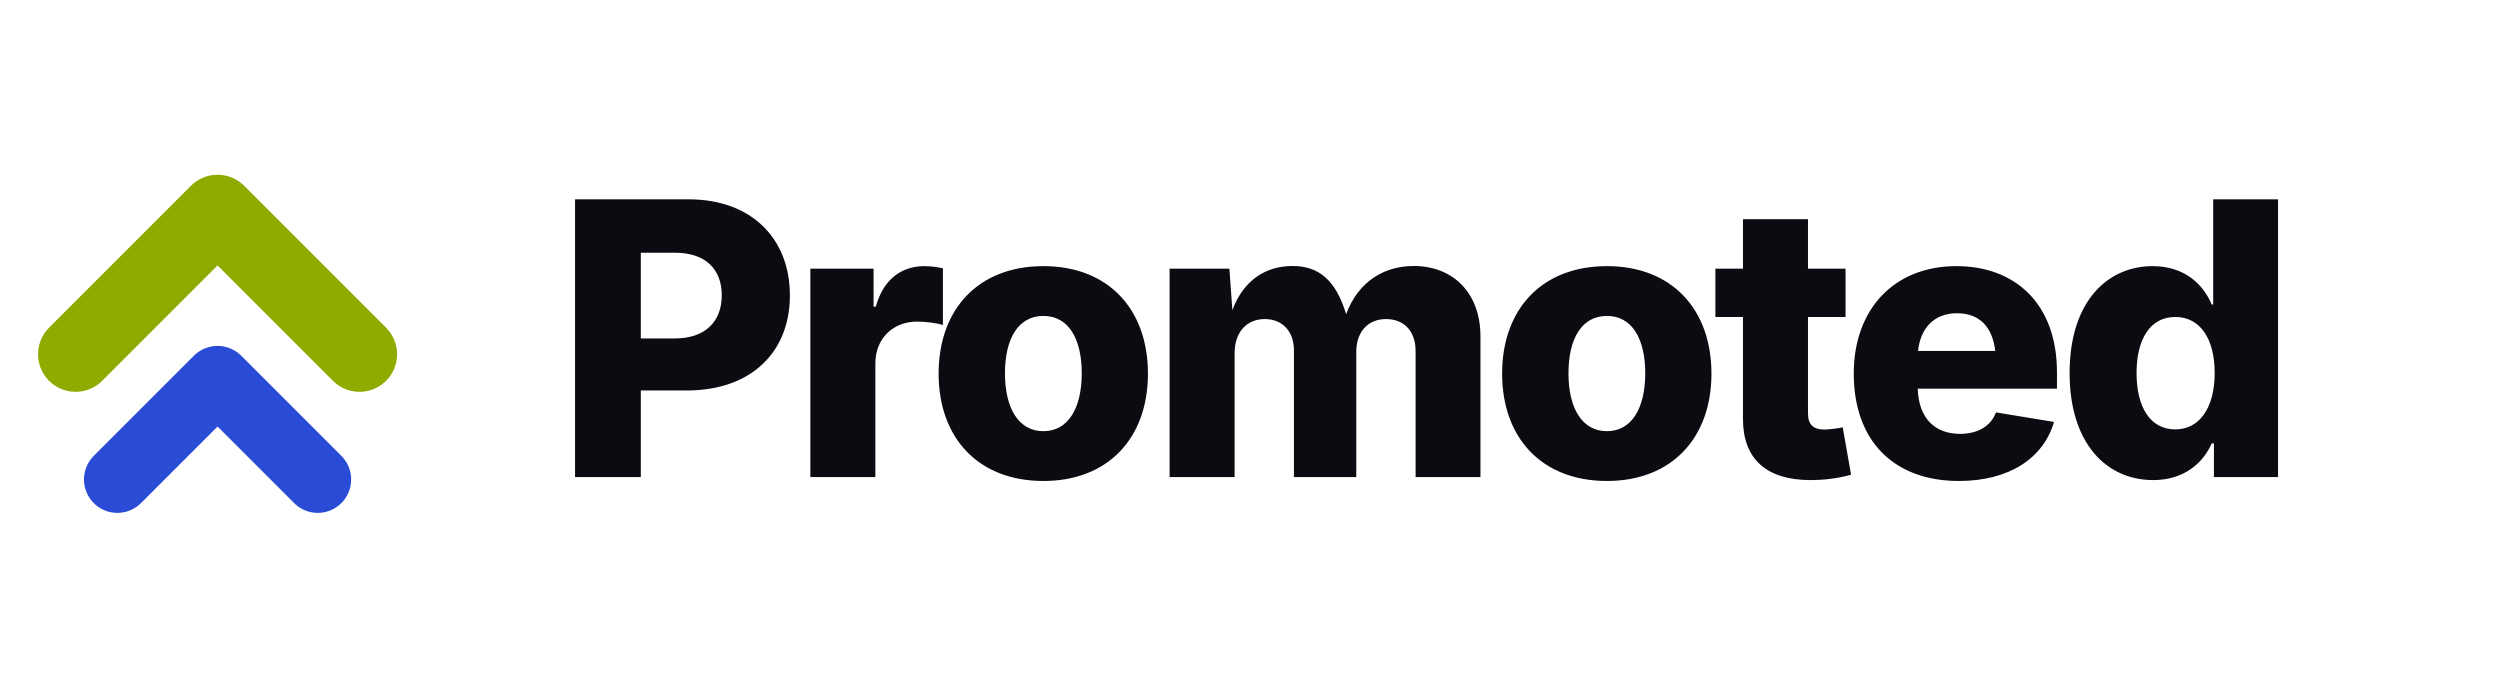
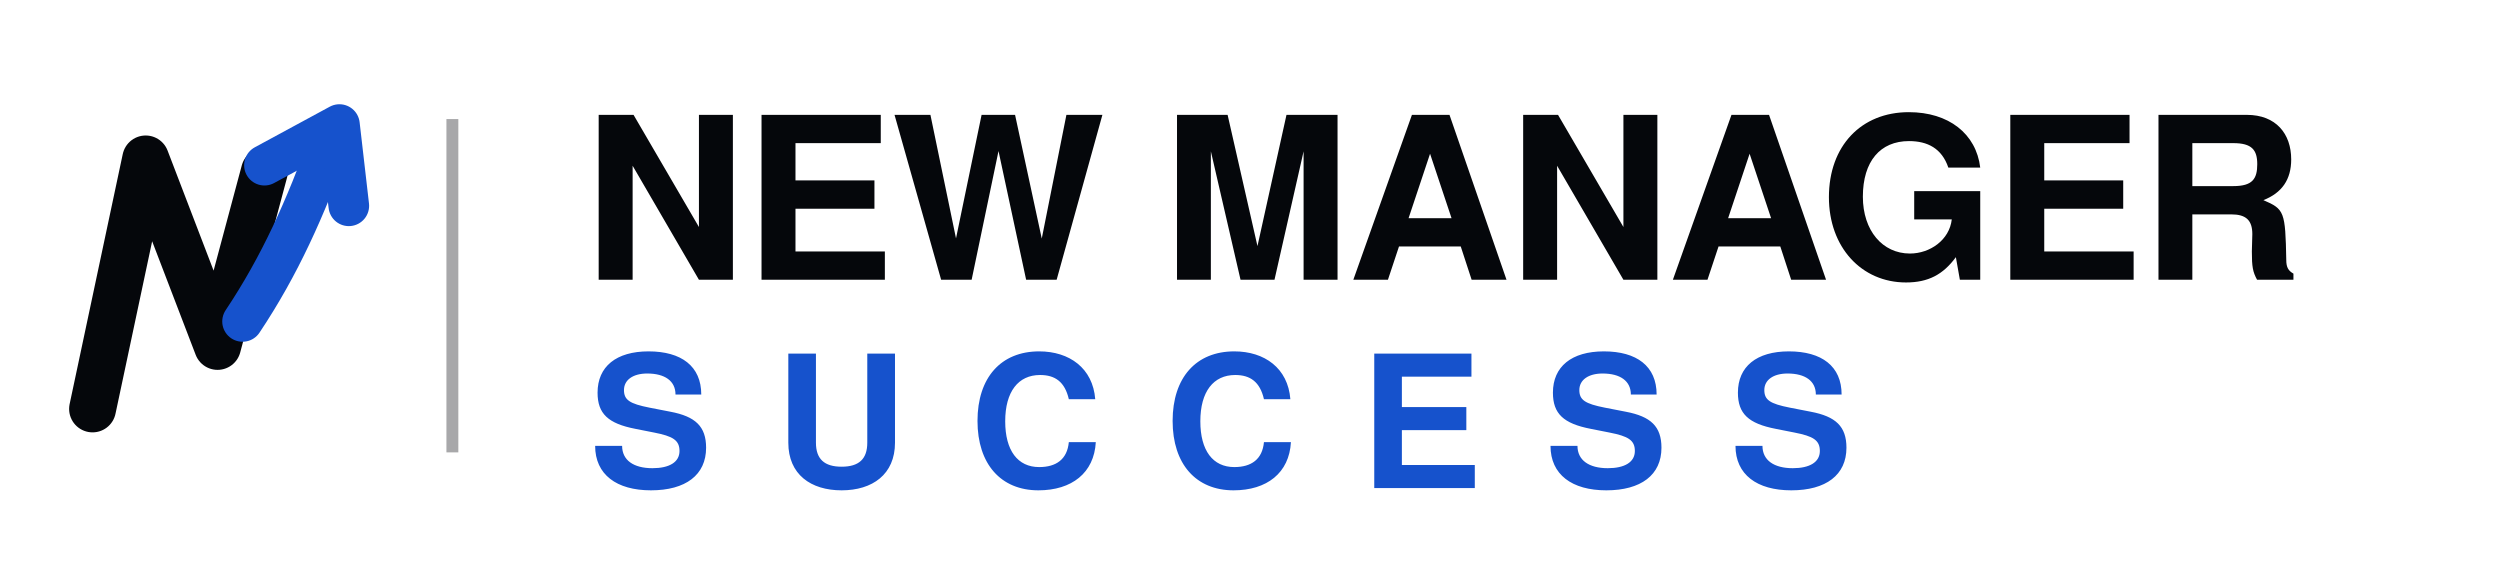
- <svg xmlns="http://www.w3.org/2000/svg" viewBox="0 0 262 72" width="262" height="72" fill="none" role="img" aria-label="Promoted">
-   <g transform="translate(-5.2 6.5) scale(0.875)" stroke-linecap="round" stroke-linejoin="round" fill="none">
-     <path d="M15 35 L32 18 L49 35" stroke="#8FAB00" stroke-width="9" />
-     <path d="M20 50 L32 38 L44 50" stroke="#2A4BD6" stroke-width="8" />
+ <svg xmlns="http://www.w3.org/2000/svg" viewBox="0 0 420 96" width="420" height="96" fill="none" role="img" aria-label="New Manager Success">
+   <g transform="translate(4 12) scale(1.05)" stroke-linecap="round" stroke-linejoin="round" fill="none">
+     <path d="M11 54 L19.5 14 L31 44 L38.5 16" stroke="#05070B" stroke-width="7.5" />
+     <path d="M35 40 C41 31 45 22 49 11" stroke="#1652CC" stroke-width="6.5" />
+     <path d="M38.5 15 L50.5 8.5 L52 21.5" stroke="#1652CC" stroke-width="6.5" />
  </g>
-   <text x="58" y="50" font-family="Bricolage Grotesque, Space Grotesk, SF Pro Display, Segoe UI, system-ui, sans-serif" font-size="40" font-weight="800" letter-spacing="-1.4" fill="#0A0C12">Promoted</text>
+   <line x1="76" y1="20" x2="76" y2="76" stroke="#05070B" stroke-width="2" opacity="0.35" />
+   <text x="98" y="47" font-family="'Archivo', 'Anton', 'Helvetica Neue', Impact, system-ui, sans-serif" font-size="38" font-weight="800" letter-spacing="-0.5" fill="#05070B">NEW MANAGER</text>
+   <text x="99" y="82" font-family="'Archivo', 'Anton', 'Helvetica Neue', Impact, system-ui, sans-serif" font-size="31" font-weight="800" letter-spacing="10.4" fill="#1652CC">SUCCESS</text>
</svg>
